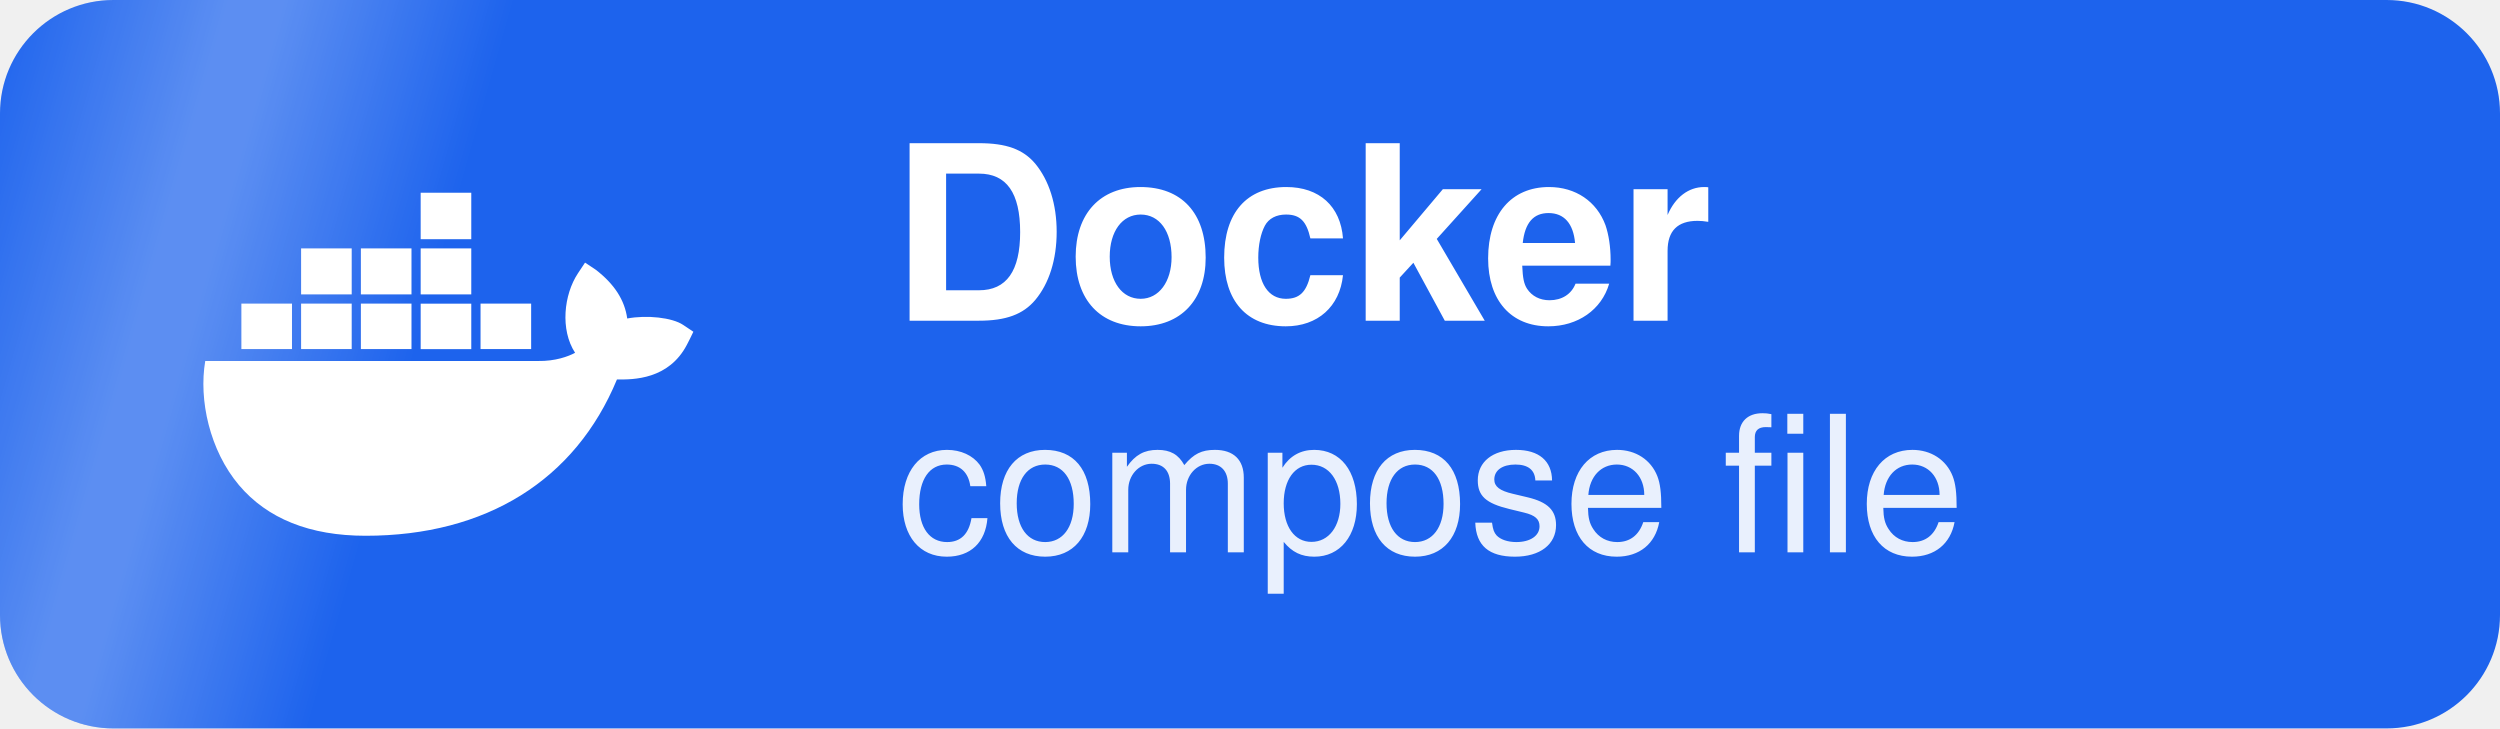
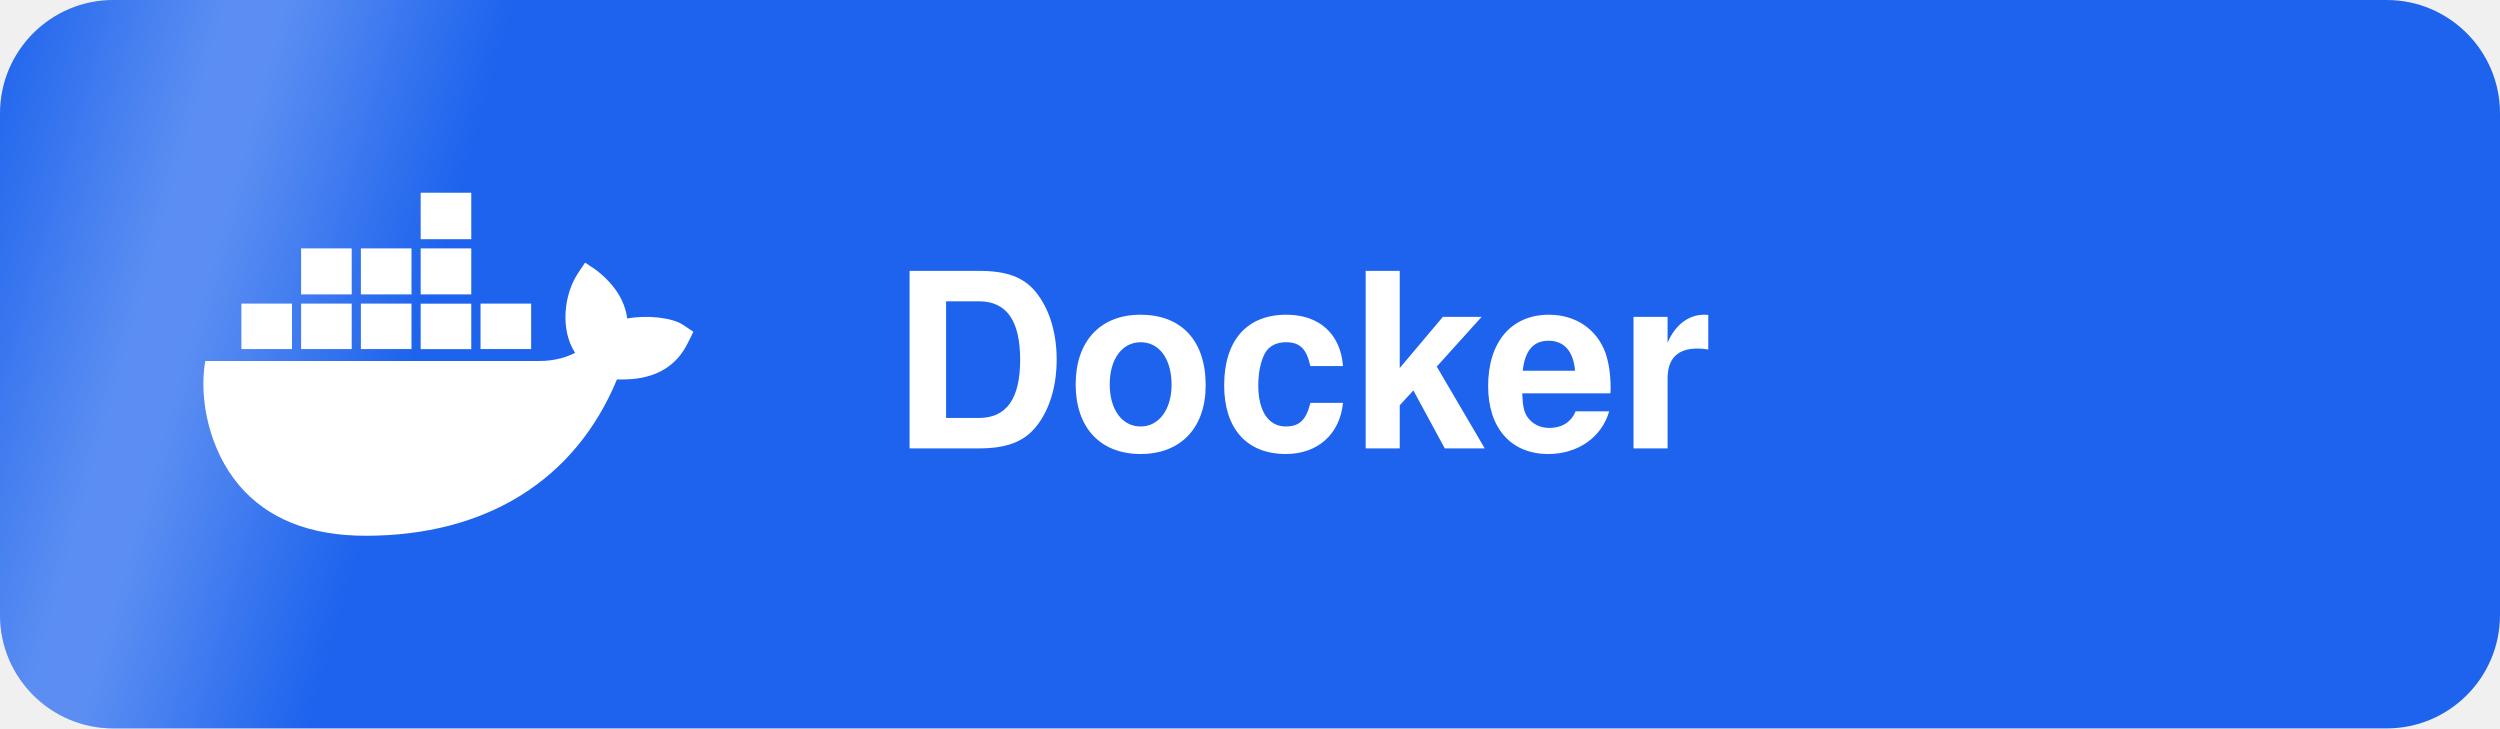
<svg xmlns="http://www.w3.org/2000/svg" viewBox="0 0 841.9 245.3" width="841.9" height="245.3" role="img" aria-label="Download the docker-compose file">
  <defs>
    <clipPath id="edge">
      <path d="M38.2,0 H803.7 A38.2,38.2 0 0 1 841.9,38.2 V207.1 A38.2,38.2 0 0 1 803.7,245.3 H38.2 A38.2,38.2 0 0 1 0,207.1 V38.2 A38.2,38.2 0 0 1 38.2,0 Z" />
    </clipPath>
    <linearGradient id="sheen" x1="0" y1="0" x2="1" y2="0">
      <stop offset="0" stop-color="#fff" stop-opacity="0" />
      <stop offset="0.45" stop-color="#fff" stop-opacity="0.28" />
      <stop offset="0.55" stop-color="#fff" stop-opacity="0.28" />
      <stop offset="1" stop-color="#fff" stop-opacity="0" />
    </linearGradient>
  </defs>
  <style>
    @keyframes pass {
      0%       { transform: translateX(-278.4px); }
-       8.71%   { transform: translateX(1120.3px); }
+       7.44%   { transform: translateX(1120.3px); }
      100%     { transform: translateX(1120.3px); }
    }
-     .band { animation: pass 12.208s linear 2.771s infinite backwards; }
+     .band { animation: pass 14.286s linear 3.463s infinite backwards; }
    @media (prefers-reduced-motion: reduce) {
      .band { animation: none; opacity: 0; }
    }
  </style>
  <path d="M38.2,0 H803.7 A38.2,38.2 0 0 1 841.9,38.2 V207.1 A38.2,38.2 0 0 1 803.7,245.3 H38.2 A38.2,38.2 0 0 1 0,207.1 V38.2 A38.2,38.2 0 0 1 38.2,0 Z" fill="#1d63ed" />
  <g transform="translate(68.5 56.65) scale(0.25781)" fill="#ffffff">
    <path d="M349.9 236.3h-66.1v-59.4h66.1v59.4zm0-204.3h-66.1v60.7h66.1V32zm78.2 144.8H362v59.4h66.1v-59.4zm-156.3-72.1h-66.1v60.1h66.1v-60.1zm78.1 0h-66.1v60.1h66.1v-60.1zm276.8 100c-14.4-9.7-47.6-13.2-73.1-8.4-3.3-24-16.7-44.9-41.1-63.7l-14-9.3-9.3 14c-18.4 27.8-23.4 73.6-3.7 103.8-8.7 4.7-25.8 11.1-48.4 10.7H2.4c-8.7 50.8 5.8 116.8 44 162.1 37.1 43.9 92.7 66.2 165.4 66.2 157.4 0 273.9-72.5 328.4-204.2 21.4.4 67.6.1 91.3-45.2 1.5-2.5 6.6-13.2 8.5-17.1l-13.3-8.9zm-511.1-27.9h-66v59.4h66.1v-59.4zm78.1 0h-66.1v59.4h66.1v-59.4zm78.1 0h-66.1v59.4h66.1v-59.4zm-78.1-72.1h-66.1v60.1h66.1v-60.1z" />
  </g>
-   <text x="300" y="108" font-family="-apple-system, BlinkMacSystemFont, 'Segoe UI', Helvetica, Arial, sans-serif" font-size="82" font-weight="700" fill="#ffffff">Docker</text>
-   <text x="302" y="186" font-family="-apple-system, BlinkMacSystemFont, 'Segoe UI', Helvetica, Arial, sans-serif" font-size="64" font-weight="400" fill="#ffffff" fill-opacity="0.9">compose file</text>
+   <text x="300" y="151" font-family="-apple-system, BlinkMacSystemFont, 'Segoe UI', Helvetica, Arial, sans-serif" font-size="82" font-weight="700" fill="#ffffff">Docker</text>
  <g clip-path="url(#edge)">
    <g class="band">
      <rect x="0" y="-60" width="173.6" height="365.3" fill="url(#sheen)" transform="skewX(-16)" />
    </g>
  </g>
</svg>
